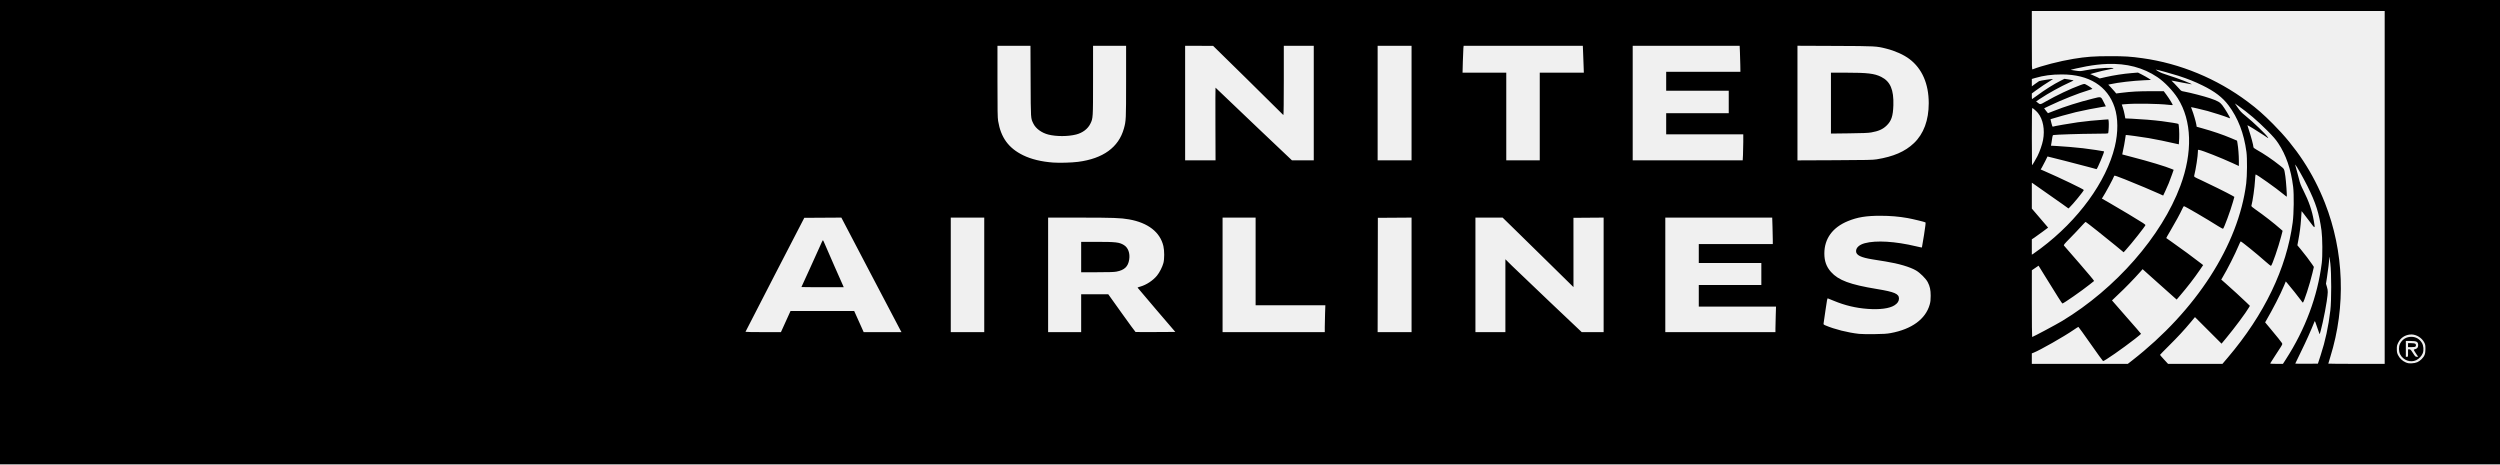
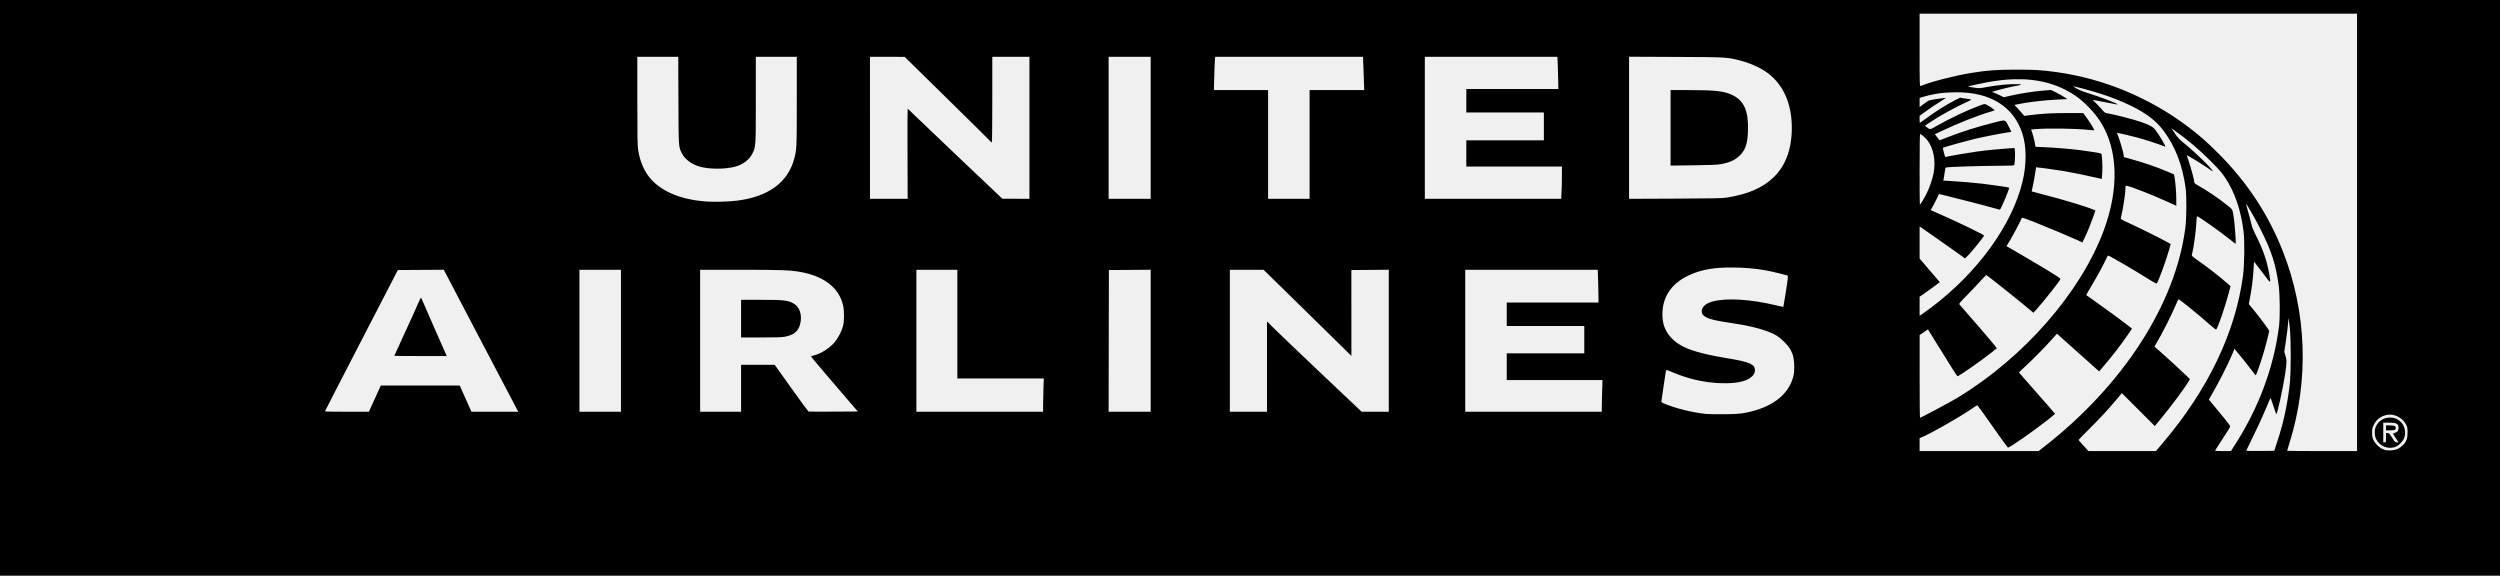
- <svg xmlns="http://www.w3.org/2000/svg" width="1501.511mm" height="278.895mm" viewBox="0 0 1501.511 278.895" version="1.1" id="svg5" xml:space="preserve">
-   <defs id="defs2" />
-   <g id="layer1" transform="translate(514.4278,-54.72686)">
-     <path id="path373" style="fill:#000000;stroke-width:0.265" d="M -514.428,54.727 V 333.622 H 987.083 V 54.727 Z M 705.893,61.334 H 811.859 917.824 V 167.3 273.265 h -16.933 c -9.313,0 -16.933,-0.063 -16.933,-0.14 v -5.2e-4 c 0,-0.077 0.545,-1.893 1.212,-4.035 9.444,-30.357 8.289,-63.183 -3.254,-92.53 -7.059,-17.947 -17.275,-33.483 -31.154,-47.376 -5.949,-5.955 -9.454,-9.035 -15.091,-13.262 -18.594,-13.942 -40.723,-23.108 -63.368,-26.248 -7.307,-1.013 -10.558,-1.214 -19.579,-1.209 -9.527,0.006 -14.108,0.342 -21.828,1.604 -8.155,1.332 -19.392,4.228 -24.54,6.323 -0.438,0.178 -0.463,-0.755 -0.463,-17.435 z m -140.758,20.873 22.688,0.098 c 24.625,0.106 24.595,0.105 30.814,1.67 5.162,1.299 10.355,3.641 13.747,6.2 7.597,5.732 11.593,14.867 11.596,26.509 0.003,10.258 -3.038,18.457 -8.914,24.038 -5.315,5.049 -12.282,8.07 -22.358,9.696 -2.347,0.379 -5.844,0.454 -25.15,0.538 l -22.423,0.098 V 116.631 Z m -480.483,0.029 h 9.911 9.91 l 0.091,21.233 c 0.1,23.195 0.034,22.182 1.669,25.525 1.451,2.966 4.968,5.534 8.979,6.556 4.756,1.212 11.831,1.198 16.669,-0.034 3.915,-0.997 7.034,-3.359 8.574,-6.493 1.599,-3.256 1.603,-3.324 1.608,-26.083 l 0.005,-20.704 h 9.922 9.922 l -10e-4,21.497 c -0.001,22.898 -0.033,23.58 -1.331,28.226 -3.141,11.251 -12.482,18.032 -27.508,19.969 -3.87,0.499 -11.175,0.708 -14.983,0.428 h -5.1e-4 c -7.029,-0.516 -13.134,-1.998 -17.992,-4.368 -8.778,-4.282 -13.412,-10.637 -15.052,-20.642 -0.321,-1.958 -0.39,-6.175 -0.391,-23.746 z m 112.712,0 8.401,0.016 8.401,0.017 19.871,19.496 c 10.929,10.723 20.38,20.063 21.002,20.754 0.622,0.691 1.235,1.257 1.362,1.257 0.129,0 0.231,-9.121 0.231,-20.77 V 82.236 h 8.996 8.996 v 34.396 34.396 l -6.548,-0.003 -6.548,-0.003 -19.844,-18.802 c -10.914,-10.341 -21.214,-20.163 -22.89,-21.826 -1.676,-1.663 -3.104,-3.023 -3.175,-3.023 -0.071,-2e-5 -0.097,9.823 -0.058,21.828 l 0.071,21.828 h -9.133 -9.133 v -34.395 z m 115.623,0 h 10.186 10.186 v 34.396 34.396 h -10.186 -10.186 v -34.396 z m 51.646,0 h 35.797 35.798 l 0.152,3.77 c 0.084,2.074 0.219,5.705 0.3,8.07 l 0.148,4.299 h -13.237 -13.237 v 26.326 26.326 H 400.299 390.245 V 124.702 98.376 h -13.129 -13.129 l 0.172,-6.548 c 0.094,-3.602 0.24,-7.233 0.323,-8.07 z m 101.548,0 H 498.3 530.419 l 0.164,3.77 c 0.09,2.074 0.192,5.586 0.226,7.806 l 0.061,4.035 H 508.58 l -22.291,-5.17e-4 v 5.689 5.689 h 18.785 18.785 v 6.747 6.747 h -18.785 -18.785 v 6.35 6.35 h 23.151 23.151 v 4.588 c 0,2.524 -0.077,6.036 -0.173,7.805 l -0.173,3.217 h -33.032 -33.033 v -34.396 z m 285.003,10.904 c 11.775,-0.426 21.527,2.165 30.107,7.904 4.23,2.83 9.372,8.171 12.268,12.744 8.48,13.39 9.041,32.441 1.547,52.586 -11.218,30.157 -38.769,61.649 -70.959,81.11 -3.484,2.106 -17.58,9.632 -18.054,9.639 -0.109,0.003 -0.194,-9.016 -0.188,-20.039 l -5.1e-4,-5.2e-4 0.01,-20.042 2.012,-1.371 2.012,-1.371 3.468,5.62 c 7.81,12.657 10.624,17.091 10.847,17.095 0.664,0.011 11.812,-7.756 16.29,-11.349 1.377,-1.105 2.614,-2.086 2.75,-2.18 0.136,-0.095 -3.777,-4.797 -8.696,-10.451 -4.919,-5.654 -9.124,-10.489 -9.344,-10.746 -0.369,-0.431 -0.073,-0.798 3.827,-4.763 2.324,-2.362 5.28,-5.486 6.568,-6.941 1.288,-1.455 2.459,-2.611 2.601,-2.568 0.409,0.123 12.858,9.986 18.066,14.313 l 4.72,3.922 1.335,-1.458 c 3.347,-3.657 11.786,-14.336 11.786,-14.916 0,-0.109 -0.685,-0.664 -1.521,-1.231 -1.893,-1.285 -14.604,-8.901 -20.377,-12.211 l -4.304,-2.467 0.459,-0.688 c 1.622,-2.432 6.504,-11.497 7.012,-13.02 0.076,-0.227 2.081,0.459 6.444,2.206 7.281,2.915 17.17,7.069 20.575,8.644 l 2.335,1.08 1.289,-2.732 c 1.542,-3.27 2.618,-5.917 3.991,-9.829 l 1.022,-2.91 -1.113,-0.477 c -3.481,-1.492 -14.008,-4.67 -23.882,-7.209 -3.201,-0.823 -5.852,-1.526 -5.891,-1.562 -0.038,-0.036 0.221,-1.304 0.578,-2.817 0.356,-1.514 0.837,-4.114 1.068,-5.778 0.231,-1.664 0.447,-3.052 0.48,-3.083 0.13,-0.121 9.808,1.196 13.687,1.863 4.584,0.788 11.472,2.198 15.477,3.167 1.455,0.352 2.67,0.615 2.7,0.586 0.03,-0.03 0.13,-1.598 0.222,-3.485 0.157,-3.223 -0.138,-8.408 -0.499,-8.769 -0.227,-0.227 -5.036,-1.026 -9.955,-1.655 -4.762,-0.609 -12.441,-1.242 -18.036,-1.487 l -3.874,-0.17 -0.419,-2.289 c -0.23,-1.259 -0.708,-3.14 -1.062,-4.179 l -0.643,-1.89 1.628,-0.155 c 6.046,-0.574 20.131,-0.379 26.689,0.369 1.187,0.135 2.207,0.199 2.265,0.141 0.189,-0.189 -2.083,-3.925 -3.746,-6.161 l -1.62,-2.177 -7.421,-0.005 c -7.625,-0.006 -12.074,0.233 -17.84,0.954 l -3.301,0.413 -1.055,-1.282 c -0.58,-0.705 -1.655,-1.895 -2.388,-2.644 l -1.332,-1.362 1.323,-0.292 c 4.728,-1.045 13.322,-2.047 20.241,-2.361 l 4.101,-0.186 -1.459,-0.957 c -0.802,-0.526 -2.561,-1.521 -3.908,-2.21 l -2.448,-1.254 -3.856,0.312 c -4.759,0.384 -10.843,1.323 -15.553,2.4 l -3.568,0.815 -1.405,-0.716 c -0.773,-0.394 -2.056,-0.982 -2.851,-1.307 l -1.446,-0.592 1.843,-0.547 c 2.911,-0.864 8.237,-2.121 10.483,-2.475 4.814,-0.757 -1.384,-1.016 -7.915,-0.33 -2.139,0.225 -5.361,0.696 -7.159,1.048 -3.171,0.62 -3.352,0.628 -5.959,0.245 -1.479,-0.217 -2.793,-0.426 -2.92,-0.464 -0.346,-0.103 5.291,-1.389 9.36,-2.135 4.407,-0.808 8.557,-1.286 12.482,-1.428 z m 29.19,3.387 c 0.699,7.9e-4 9.896,2.529 13.576,3.732 5.896,1.928 9.617,3.416 14.469,5.788 7.327,3.582 11.997,7.145 15.559,11.874 5.78,7.673 9.32,16.861 10.818,28.08 0.508,3.805 0.429,14.401 -0.142,18.918 -4.671,36.987 -30.047,76.365 -68.519,106.325 l -2.597,2.022 h -28.823 -28.823 v -3.147 -3.146 l 1.124,-0.441 c 3.806,-1.492 18.21,-9.685 23.801,-13.539 1.558,-1.074 2.927,-1.947 3.043,-1.941 0.116,0.006 3.425,4.603 7.354,10.214 3.929,5.612 7.283,10.259 7.453,10.328 0.567,0.228 11.937,-7.673 19.062,-13.246 2.068,-1.618 3.765,-3.023 3.77,-3.123 0.006,-0.1 -3.918,-4.624 -8.719,-10.054 -4.801,-5.43 -8.73,-9.935 -8.731,-10.011 0,-0.076 1.739,-1.743 3.867,-3.704 3.559,-3.279 9.519,-9.398 13.065,-13.413 l 1.453,-1.645 8.731,7.81 c 4.802,4.296 9.404,8.402 10.227,9.124 l 1.496,1.313 2.092,-2.451 c 4.45,-5.213 8.435,-10.376 11.684,-15.133 l 2.128,-3.116 -1.245,-0.979 c -3.938,-3.095 -12.276,-9.218 -18.046,-13.25 -1.528,-1.068 -2.818,-1.972 -2.867,-2.009 -0.049,-0.037 1.033,-1.953 2.404,-4.257 2.865,-4.814 6.147,-10.845 7.212,-13.25 0.402,-0.909 0.849,-1.654 0.993,-1.654 0.582,0 14.049,7.865 20.554,12.003 1.52,0.967 2.858,1.663 2.974,1.547 0.696,-0.696 4.428,-10.838 5.891,-16.008 l 0.883,-3.119 -1.361,-0.792 c -2.274,-1.323 -14.052,-7.178 -18.635,-9.264 -4.126,-1.878 -4.302,-1.989 -4.143,-2.623 1.025,-4.086 2.234,-11.942 2.234,-14.511 0,-1.147 0.012,-1.163 0.774,-1.01 2.275,0.455 13.087,4.724 19.93,7.869 l 3.903,1.794 v -3.09 c -2.4e-4,-3.253 -0.356,-7.815 -0.821,-10.523 l -0.277,-1.612 -3.486,-1.474 c -5.043,-2.133 -11.063,-4.186 -17.683,-6.03 l -3.085,-0.859 -0.182,-1.218 c -0.245,-1.641 -1.794,-6.928 -2.603,-8.89 -0.36,-0.873 -0.63,-1.613 -0.6,-1.644 0.099,-0.102 6.839,1.459 9.954,2.305 3.463,0.941 10.666,3.268 12.358,3.994 0.623,0.267 1.133,0.427 1.133,0.354 0,-0.622 -3.032,-5.707 -4.687,-7.86 -1.379,-1.794 -2.725,-2.554 -7.34,-4.145 -3.237,-1.116 -12.136,-3.423 -15.427,-3.998 -1.803,-0.315 -1.983,-0.411 -2.91,-1.545 -0.544,-0.665 -1.856,-2.076 -2.916,-3.136 l -1.927,-1.929 1.133,0.175 c 0.623,0.096 3.336,0.617 6.028,1.158 2.692,0.54 4.937,0.947 4.989,0.903 0.361,-0.3 -8.177,-3.591 -13.927,-5.368 -2.843,-0.878 -4.887,-1.685 -6.074,-2.397 -0.984,-0.59 -1.67,-1.073 -1.524,-1.073 z m -195.13,1.849 v 18.286 18.287 l 10.914,-0.132 c 8.29,-0.1 11.486,-0.232 13.295,-0.55 4.363,-0.767 6.869,-1.875 9.141,-4.042 2.951,-2.814 3.944,-5.756 4.144,-12.27 0.288,-9.366 -1.819,-14.29 -7.296,-17.048 -4.027,-2.028 -8.226,-2.531 -21.136,-2.531 z m 138.762,1.058 c 16.236,0 27.375,6.971 31.615,19.785 2.135,6.454 2.175,15.059 0.107,23.607 -5.098,21.081 -21.906,44.175 -44.453,61.078 -2.068,1.55 -4.124,3.034 -4.57,3.296 l -0.811,0.478 v -4.608 -4.607 l 1.521,-1.002 c 0.837,-0.551 3.037,-2.132 4.89,-3.513 l 3.368,-2.511 -1.03,-1.221 c -0.566,-0.672 -2.766,-3.245 -4.888,-5.719 l -3.859,-4.498 v -7.77 -7.77 l 0.728,0.473 c 1.394,0.906 13.982,9.741 17.611,12.359 l 3.654,2.637 0.677,-0.627 c 1.93,-1.786 8.552,-9.885 8.552,-10.459 0,-0.431 -14.249,-7.275 -23.615,-11.343 l -2.297,-0.997 0.674,-1.084 c 0.371,-0.596 1.296,-2.351 2.056,-3.899 l 1.382,-2.815 10.304,2.584 c 5.667,1.421 12.24,3.134 14.606,3.807 2.366,0.673 4.407,1.223 4.534,1.223 0.456,0 4.827,-10.393 4.496,-10.69 -0.153,-0.137 -8.857,-1.424 -12.671,-1.873 -4.111,-0.484 -11.501,-1.111 -15.883,-1.347 l -3.315,-0.178 0.332,-1.886 c 0.182,-1.037 0.401,-2.451 0.487,-3.141 0.125,-1.014 0.267,-1.279 0.734,-1.378 1.236,-0.26 16.594,-0.748 24.46,-0.776 7.109,-0.026 8.286,-0.086 8.38,-0.427 0.255,-0.925 0.45,-5.663 0.283,-6.88 l -0.182,-1.322 -2.29,0.148 c -5.165,0.335 -11.562,0.972 -16.049,1.599 -4.658,0.651 -14.196,2.314 -14.967,2.61 -0.301,0.115 -0.51,-0.365 -0.927,-2.131 l -0.538,-2.28 0.584,-0.222 c 1.335,-0.508 11.099,-3.215 14.657,-4.064 4.073,-0.972 12.176,-2.577 15.814,-3.133 l 2.188,-0.334 -1.209,-2.418 c -1.842,-3.686 -1.415,-3.542 -6.666,-2.234 -8.36,2.083 -16.69,4.716 -23.427,7.405 -1.858,0.741 -3.418,1.348 -3.467,1.348 -0.049,0 -0.586,-0.663 -1.191,-1.472 l -1.101,-1.472 3.512,-1.677 c 7.217,-3.446 17.241,-7.431 22.69,-9.021 1.382,-0.403 2.611,-0.817 2.73,-0.919 0.205,-0.176 -2.133,-1.781 -3.973,-2.73 -0.822,-0.424 -0.919,-0.41 -3.307,0.46 -5.728,2.087 -14.484,6.237 -20.676,9.798 -3.421,1.968 -3.314,1.955 -5.035,0.563 l -0.761,-0.615 2.349,-1.574 c 4.863,-3.258 12.492,-7.468 18.053,-9.963 1.215,-0.545 2.158,-1.044 2.094,-1.107 -0.064,-0.064 -1.324,-0.296 -2.801,-0.517 l -2.685,-0.402 -2.187,1.095 c -4.332,2.169 -9.589,5.488 -14.689,9.27 -1.346,0.999 -2.507,1.816 -2.58,1.816 -0.072,0 -0.132,-0.762 -0.132,-1.693 v -1.693 l 2.315,-1.709 c 2.58,-1.904 6.223,-4.348 8.731,-5.855 0.909,-0.547 1.654,-1.033 1.654,-1.082 0,-0.248 -7.651,0.894 -8.334,1.243 -0.291,0.149 -1.392,0.914 -2.447,1.7 l -1.918,1.429 v -2.216 -2.217 l 1.918,-0.563 c 5.185,-1.522 9.972,-2.16 16.191,-2.16 z m 103.844,17.403 1.795,1.268 c 6.113,4.318 11.784,9.155 17.717,15.111 3.555,3.569 4.979,5.215 6.539,7.557 4.702,7.061 7.642,15.65 8.944,26.129 0.576,4.637 0.429,16.163 -0.273,21.431 -3.671,27.546 -17.015,55.328 -38.983,81.161 l -3.206,3.77 h -16.337 -16.337 l -2.41,-2.614 c -1.326,-1.438 -2.411,-2.693 -2.411,-2.788 0,-0.096 2.366,-2.521 5.257,-5.389 5.53,-5.486 9.149,-9.395 13.257,-14.321 l 2.478,-2.972 7.98,7.977 7.981,7.977 2.814,-3.394 c 5.131,-6.188 11.685,-15.004 13.657,-18.373 l 0.56,-0.956 -2.188,-2.116 c -2.744,-2.654 -8.645,-8.064 -12.26,-11.239 l -2.756,-2.421 0.564,-0.946 c 3.188,-5.342 7.678,-14.192 9.911,-19.533 0.563,-1.346 1.103,-2.447 1.2,-2.447 0.485,0 9.874,7.614 14.7,11.921 1.798,1.605 3.377,2.852 3.508,2.771 0.697,-0.431 4.398,-11.16 6.094,-17.666 l 0.878,-3.37 -1.277,-1.128 c -3.974,-3.507 -10.143,-8.308 -15.019,-11.689 -1.879,-1.302 -2.554,-1.915 -2.46,-2.231 0.768,-2.604 1.983,-11.181 2.19,-15.452 0.09,-1.855 0.247,-3.373 0.349,-3.373 0.718,0 12.51,8.364 16.52,11.718 1.157,0.967 2.152,1.71 2.211,1.652 0.193,-0.193 -0.48,-9.742 -0.858,-12.179 -0.76,-4.894 -0.435,-4.262 -3.415,-6.646 -4.344,-3.473 -9.443,-6.922 -13.997,-9.468 -1.346,-0.752 -1.786,-1.139 -1.786,-1.57 0,-0.955 -1.537,-6.734 -2.644,-9.952 -0.573,-1.666 -1.008,-3.064 -0.965,-3.106 0.123,-0.123 6.68,3.877 9.423,5.748 3.408,2.326 3.28,2.254 2.967,1.67 -0.884,-1.649 -8.767,-9.241 -13.798,-13.289 -2.159,-1.736 -2.976,-2.61 -4.383,-4.685 z m -121.692,2.749 c 0.571,0.191 2.59,1.973 3.454,3.048 3.045,3.787 4.198,9.978 3.018,16.201 -0.517,2.727 -1.964,6.897 -3.346,9.645 -1.062,2.113 -3.073,5.458 -3.281,5.458 -0.06,0 -0.109,-7.749 -0.109,-17.22 0,-11.309 0.091,-17.19 0.264,-17.132 z m 157.953,33.982 c 0.761,0.779 4.953,8.18 7.253,12.805 5.16,10.378 7.118,16.549 8.521,26.855 0.587,4.317 0.674,15.308 0.153,19.447 -2.527,20.085 -9.891,39.812 -21.655,58.01 l -1.668,2.58 h -3.869 c -3.266,0 -3.846,-0.059 -3.722,-0.382 0.081,-0.21 1.321,-2.145 2.756,-4.299 1.435,-2.154 3.06,-4.665 3.61,-5.58 0.989,-1.644 0.995,-1.671 0.535,-2.381 -0.579,-0.895 -2.731,-3.568 -6.835,-8.491 l -3.171,-3.804 0.484,-0.826 c 4.122,-7.048 8.759,-16.098 10.904,-21.283 l 1.02,-2.464 0.874,1.009 c 1.864,2.151 7.133,8.756 8.131,10.193 0.577,0.831 1.129,1.516 1.228,1.521 0.582,0.033 4.238,-11.229 5.777,-17.792 l 0.855,-3.647 -1.001,-1.513 c -1.381,-2.086 -4.537,-6.237 -6.914,-9.093 l -1.986,-2.386 0.551,-2.954 c 0.934,-5.006 1.327,-8.06 1.662,-12.902 l 0.322,-4.656 1.094,1.348 c 0.602,0.742 2.363,3.051 3.916,5.133 3.215,4.312 3.185,4.322 2.304,-0.781 -1.046,-6.063 -2.981,-11.676 -6.253,-18.139 -1.516,-2.995 -2.045,-4.367 -2.598,-6.747 -0.382,-1.643 -1.103,-4.345 -1.602,-6.003 -0.499,-1.659 -0.803,-2.909 -0.675,-2.778 z m -249.233,30.756 c 5.978,0.003 11.178,0.438 16.429,1.377 2.981,0.533 10.155,2.272 10.716,2.598 0.201,0.117 -0.068,2.425 -0.881,7.575 -0.643,4.074 -1.213,7.45 -1.265,7.502 -0.052,0.052 -1.621,-0.269 -3.485,-0.714 -12.596,-3.008 -24.02,-3.696 -30.84,-1.858 -3.264,0.88 -5.222,2.663 -5.224,4.758 -0.003,2.422 2.818,3.818 10.053,4.975 1.965,0.314 5.417,0.869 7.673,1.233 7.869,1.269 14.737,3.3 18.331,5.421 2.451,1.446 5.894,4.891 6.991,6.993 1.321,2.534 1.767,4.596 1.772,8.202 0.004,2.511 -0.12,3.617 -0.595,5.292 -2.466,8.704 -10.779,14.775 -23.411,17.097 -2.369,0.435 -4.321,0.561 -9.835,0.633 -3.784,0.049 -7.891,-0.021 -9.128,-0.157 -6.774,-0.742 -14.717,-2.737 -20.199,-5.074 -1.14,-0.486 -1.267,-0.622 -1.152,-1.231 0.071,-0.376 0.586,-3.935 1.144,-7.909 0.851,-6.059 1.079,-7.204 1.416,-7.096 0.221,0.071 1.831,0.724 3.577,1.45 6.65,2.765 13.268,4.348 20.285,4.852 7.404,0.532 13.122,-0.224 16.127,-2.131 1.826,-1.159 2.705,-2.448 2.728,-4.005 0.043,-2.906 -2.564,-4.042 -13.343,-5.814 -16.045,-2.637 -23.03,-5.238 -27.479,-10.229 -2.764,-3.101 -3.999,-6.522 -3.999,-11.078 0,-8.927 4.931,-15.695 14.191,-19.478 5.721,-2.337 10.904,-3.188 19.403,-3.185 z m -166.159,1.093 v 34.399 34.399 h -6.571 -6.572 l -19.027,-18.015 c -10.465,-9.909 -20.783,-19.76 -22.93,-21.891 l -3.903,-3.875 v 21.891 21.891 h -8.996 -8.996 v -34.396 h 5.2e-4 v -34.396 h 8.162 8.161 l 8.044,7.857 c 4.424,4.322 14,13.713 21.28,20.869 l 13.236,13.011 -0.007,-20.802 -0.007,-20.803 9.062,-0.07 z m -115.358,5.1e-4 v 34.399 34.399 H 323.172 312.985 l 0.067,-34.33 0.067,-34.33 10.12,-0.069 z m -342.468,5.2e-4 17.422,33.274 c 9.582,18.301 17.712,33.78 18.066,34.399 l 0.643,1.124 H 15.664 4.305 l -1.393,-3.109 c -0.766,-1.71 -2.05,-4.567 -2.852,-6.35 L -1.399,241.515 H -20.517 -39.635 l -2.878,6.341 -2.878,6.341 -10.649,0.009 c -5.857,0.005 -10.648,-0.08 -10.646,-0.189 0.002,-0.109 7.949,-15.558 17.662,-34.33 l 17.659,-34.131 11.129,-0.069 z m 65.714,0.006 h 10.054 10.054 v 34.396 34.396 H 66.66 56.606 v -34.396 z m 58.473,0 19.116,0.003 c 19.83,0.003 24.497,0.169 29.469,1.054 11.454,2.038 18.687,7.666 20.647,16.065 0.641,2.748 0.649,7.748 0.015,10.13 -0.631,2.371 -2.29,5.645 -3.819,7.534 -2.402,2.969 -6.448,5.64 -10.07,6.647 -0.906,0.252 -1.647,0.528 -1.647,0.613 9e-5,0.085 5.103,6.108 11.339,13.384 l 11.34,13.229 -11.803,0.069 c -6.491,0.038 -11.932,0.019 -12.09,-0.041 -0.158,-0.061 -3.907,-5.181 -8.331,-11.38 l -8.044,-11.27 h -8.139 -8.14 v 11.377 11.377 h -9.922 -9.922 v -34.396 z m 104.775,0 h 9.922 9.922 v 26.326 26.326 h 20.944 20.944 l -0.173,4.961 c -0.095,2.728 -0.174,6.36 -0.174,8.07 v 3.109 h -30.692 -30.692 v -34.396 h -0.001 z m 265.906,0 h 32.105 32.105 l 0.175,5.599 c 0.096,3.079 0.174,6.651 0.174,7.938 v 2.339 h -22.225 -22.225 v 5.689 5.689 h 18.785 18.785 v 6.615 6.615 h -18.785 -18.785 v 6.482 6.482 h 23.193 23.193 l -0.174,5.599 c -0.096,3.079 -0.175,6.532 -0.175,7.673 v 2.074 H 518.833 485.76 v -34.396 z m -505.98,13.574 c -0.126,0.04 -0.855,1.556 -1.621,3.369 -0.766,1.813 -3.609,8.1 -6.32,13.971 -2.71,5.871 -4.927,10.723 -4.927,10.782 0,0.059 5.717,0.107 12.704,0.107 h 12.704 l -0.366,-0.86 c -0.201,-0.473 -2.508,-5.682 -5.126,-11.576 -2.618,-5.894 -5.223,-11.875 -5.789,-13.291 -0.566,-1.417 -1.132,-2.543 -1.258,-2.503 z m 155.142,0.978 v 9.128 9.128 h 9.634 c 7.289,0 10.119,-0.092 11.626,-0.381 v -5.1e-4 c 4.731,-0.905 6.932,-3 7.587,-7.223 0.595,-3.833 -0.633,-7.18 -3.207,-8.741 -2.744,-1.664 -4.761,-1.899 -16.314,-1.906 z m 749.659,9.071 c 0.106,0.14 0.304,1.459 0.612,4.032 0.68,5.69 0.68,22.336 0,28.04 -1.181,9.911 -3,18.329 -5.833,26.988 l -1.644,5.027 -6.801,0.071 c -3.74,0.039 -6.8,-0.008 -6.801,-0.105 0,-0.097 1.595,-3.403 3.545,-7.347 2.841,-5.747 5.815,-12.384 8.076,-18.019 0.161,-0.402 0.518,0.422 1.486,3.44 0.701,2.183 1.358,4.067 1.46,4.188 0.41,0.484 3.353,-12.875 4.333,-19.666 0.788,-5.46 0.803,-6.339 0.149,-8.544 l -0.598,-2.015 0.573,-3.65 c 0.714,-4.55 1.344,-9.893 1.347,-11.433 0.002,-0.749 0.032,-1.09 0.096,-1.006 z m 49.623,46.565 c 2.946,0.17 5.943,2.063 7.38,4.793 0.627,1.191 0.712,1.649 0.713,3.865 0,2.995 -0.509,4.361 -2.299,6.151 -1.706,1.706 -3.331,2.398 -5.891,2.508 -1.803,0.078 -2.366,-0.009 -3.693,-0.568 -1.93,-0.813 -3.657,-2.466 -4.583,-4.387 -0.574,-1.19 -0.705,-1.842 -0.716,-3.577 -0.012,-1.877 0.086,-2.325 0.852,-3.88 1.375,-2.795 3.817,-4.498 6.983,-4.87 0.414,-0.049 0.834,-0.059 1.255,-0.035 z m -0.372,1.413 c -3.016,-0.003 -5.393,1.448 -6.795,4.143 -0.889,1.709 -0.839,4.634 0.11,6.446 1.845,3.522 6.134,5.06 9.596,3.441 1.634,-0.764 3.335,-2.576 3.963,-4.219 0.673,-1.762 0.457,-4.487 -0.482,-6.089 -1.414,-2.413 -3.659,-3.719 -6.392,-3.721 z m -3.307,2.483 h 2.607 c 3.975,0 4.802,0.453 4.802,2.628 0,1.252 -0.657,2.067 -1.86,2.308 -0.432,0.086 -0.785,0.267 -0.785,0.4 0,0.134 0.599,1.131 1.331,2.216 l 1.331,1.972 -0.868,-0.013 c -0.796,-0.012 -0.985,-0.197 -2.283,-2.249 -1.244,-1.967 -1.507,-2.236 -2.183,-2.236 h -0.768 v 2.249 c 0,2.223 -0.008,2.249 -0.661,2.249 h -0.661 v -4.763 z m 1.323,1.323 v 1.191 1.191 h 2.064 c 1.252,0 2.189,-0.125 2.381,-0.318 0.486,-0.486 0.378,-1.483 -0.194,-1.79 -0.281,-0.151 -1.353,-0.274 -2.381,-0.274 z" />
+ <svg xmlns="http://www.w3.org/2000/svg" width="1211.201mm" height="278.895mm" viewBox="0 0 1211.201 278.895" version="1.1" id="svg5" xml:space="preserve">
+   <defs id="defs2">
+     <clipPath clipPathUnits="userSpaceOnUse" id="clipPath355">
+       <rect style="fill:#ffffff;stroke:#ffffff;stroke-width:1;stroke-linejoin:bevel;paint-order:stroke markers fill" id="rect357" width="1272.241" height="379.965" x="-224.118" y="6.342" />
+     </clipPath>
+   </defs>
+   <g id="layer1" transform="translate(224.1178,-54.72686)">
+     <path id="path373" style="fill:#000000;stroke-width:0.265" d="M -514.428,54.727 V 333.622 H 987.083 V 54.727 Z M 705.893,61.334 H 811.859 917.824 V 167.3 273.265 h -16.933 c -9.313,0 -16.933,-0.063 -16.933,-0.14 v -5.2e-4 c 0,-0.077 0.545,-1.893 1.212,-4.035 9.444,-30.357 8.289,-63.183 -3.254,-92.53 -7.059,-17.947 -17.275,-33.483 -31.154,-47.376 -5.949,-5.955 -9.454,-9.035 -15.091,-13.262 -18.594,-13.942 -40.723,-23.108 -63.368,-26.248 -7.307,-1.013 -10.558,-1.214 -19.579,-1.209 -9.527,0.006 -14.108,0.342 -21.828,1.604 -8.155,1.332 -19.392,4.228 -24.54,6.323 -0.438,0.178 -0.463,-0.755 -0.463,-17.435 z m -140.758,20.873 22.688,0.098 c 24.625,0.106 24.595,0.105 30.814,1.67 5.162,1.299 10.355,3.641 13.747,6.2 7.597,5.732 11.593,14.867 11.596,26.509 0.003,10.258 -3.038,18.457 -8.914,24.038 -5.315,5.049 -12.282,8.07 -22.358,9.696 -2.347,0.379 -5.844,0.454 -25.15,0.538 l -22.423,0.098 V 116.631 Z m -480.483,0.029 h 9.911 9.91 l 0.091,21.233 c 0.1,23.195 0.034,22.182 1.669,25.525 1.451,2.966 4.968,5.534 8.979,6.556 4.756,1.212 11.831,1.198 16.669,-0.034 3.915,-0.997 7.034,-3.359 8.574,-6.493 1.599,-3.256 1.603,-3.324 1.608,-26.083 l 0.005,-20.704 h 9.922 9.922 l -10e-4,21.497 c -0.001,22.898 -0.033,23.58 -1.331,28.226 -3.141,11.251 -12.482,18.032 -27.508,19.969 -3.87,0.499 -11.175,0.708 -14.983,0.428 h -5.1e-4 c -7.029,-0.516 -13.134,-1.998 -17.992,-4.368 -8.778,-4.282 -13.412,-10.637 -15.052,-20.642 -0.321,-1.958 -0.39,-6.175 -0.391,-23.746 z m 112.712,0 8.401,0.016 8.401,0.017 19.871,19.496 c 10.929,10.723 20.38,20.063 21.002,20.754 0.622,0.691 1.235,1.257 1.362,1.257 0.129,0 0.231,-9.121 0.231,-20.77 V 82.236 h 8.996 8.996 v 34.396 34.396 l -6.548,-0.003 -6.548,-0.003 -19.844,-18.802 c -10.914,-10.341 -21.214,-20.163 -22.89,-21.826 -1.676,-1.663 -3.104,-3.023 -3.175,-3.023 -0.071,-2e-5 -0.097,9.823 -0.058,21.828 l 0.071,21.828 h -9.133 -9.133 v -34.395 z m 115.623,0 h 10.186 10.186 v 34.396 34.396 h -10.186 -10.186 v -34.396 z m 51.646,0 h 35.797 35.798 l 0.152,3.77 c 0.084,2.074 0.219,5.705 0.3,8.07 l 0.148,4.299 h -13.237 -13.237 v 26.326 26.326 H 400.299 390.245 V 124.702 98.376 h -13.129 -13.129 l 0.172,-6.548 c 0.094,-3.602 0.24,-7.233 0.323,-8.07 z m 101.548,0 H 498.3 530.419 l 0.164,3.77 c 0.09,2.074 0.192,5.586 0.226,7.806 l 0.061,4.035 H 508.58 l -22.291,-5.17e-4 v 5.689 5.689 h 18.785 18.785 v 6.747 6.747 h -18.785 -18.785 v 6.35 6.35 h 23.151 23.151 v 4.588 c 0,2.524 -0.077,6.036 -0.173,7.805 l -0.173,3.217 h -33.032 -33.033 v -34.396 z m 285.003,10.904 c 11.775,-0.426 21.527,2.165 30.107,7.904 4.23,2.83 9.372,8.171 12.268,12.744 8.48,13.39 9.041,32.441 1.547,52.586 -11.218,30.157 -38.769,61.649 -70.959,81.11 -3.484,2.106 -17.58,9.632 -18.054,9.639 -0.109,0.003 -0.194,-9.016 -0.188,-20.039 l -5.1e-4,-5.2e-4 0.01,-20.042 2.012,-1.371 2.012,-1.371 3.468,5.62 c 7.81,12.657 10.624,17.091 10.847,17.095 0.664,0.011 11.812,-7.756 16.29,-11.349 1.377,-1.105 2.614,-2.086 2.75,-2.18 0.136,-0.095 -3.777,-4.797 -8.696,-10.451 -4.919,-5.654 -9.124,-10.489 -9.344,-10.746 -0.369,-0.431 -0.073,-0.798 3.827,-4.763 2.324,-2.362 5.28,-5.486 6.568,-6.941 1.288,-1.455 2.459,-2.611 2.601,-2.568 0.409,0.123 12.858,9.986 18.066,14.313 l 4.72,3.922 1.335,-1.458 c 3.347,-3.657 11.786,-14.336 11.786,-14.916 0,-0.109 -0.685,-0.664 -1.521,-1.231 -1.893,-1.285 -14.604,-8.901 -20.377,-12.211 l -4.304,-2.467 0.459,-0.688 c 1.622,-2.432 6.504,-11.497 7.012,-13.02 0.076,-0.227 2.081,0.459 6.444,2.206 7.281,2.915 17.17,7.069 20.575,8.644 l 2.335,1.08 1.289,-2.732 c 1.542,-3.27 2.618,-5.917 3.991,-9.829 l 1.022,-2.91 -1.113,-0.477 c -3.481,-1.492 -14.008,-4.67 -23.882,-7.209 -3.201,-0.823 -5.852,-1.526 -5.891,-1.562 -0.038,-0.036 0.221,-1.304 0.578,-2.817 0.356,-1.514 0.837,-4.114 1.068,-5.778 0.231,-1.664 0.447,-3.052 0.48,-3.083 0.13,-0.121 9.808,1.196 13.687,1.863 4.584,0.788 11.472,2.198 15.477,3.167 1.455,0.352 2.67,0.615 2.7,0.586 0.03,-0.03 0.13,-1.598 0.222,-3.485 0.157,-3.223 -0.138,-8.408 -0.499,-8.769 -0.227,-0.227 -5.036,-1.026 -9.955,-1.655 -4.762,-0.609 -12.441,-1.242 -18.036,-1.487 l -3.874,-0.17 -0.419,-2.289 c -0.23,-1.259 -0.708,-3.14 -1.062,-4.179 l -0.643,-1.89 1.628,-0.155 c 6.046,-0.574 20.131,-0.379 26.689,0.369 1.187,0.135 2.207,0.199 2.265,0.141 0.189,-0.189 -2.083,-3.925 -3.746,-6.161 l -1.62,-2.177 -7.421,-0.005 c -7.625,-0.006 -12.074,0.233 -17.84,0.954 l -3.301,0.413 -1.055,-1.282 c -0.58,-0.705 -1.655,-1.895 -2.388,-2.644 l -1.332,-1.362 1.323,-0.292 c 4.728,-1.045 13.322,-2.047 20.241,-2.361 l 4.101,-0.186 -1.459,-0.957 c -0.802,-0.526 -2.561,-1.521 -3.908,-2.21 l -2.448,-1.254 -3.856,0.312 c -4.759,0.384 -10.843,1.323 -15.553,2.4 l -3.568,0.815 -1.405,-0.716 c -0.773,-0.394 -2.056,-0.982 -2.851,-1.307 l -1.446,-0.592 1.843,-0.547 c 2.911,-0.864 8.237,-2.121 10.483,-2.475 4.814,-0.757 -1.384,-1.016 -7.915,-0.33 -2.139,0.225 -5.361,0.696 -7.159,1.048 -3.171,0.62 -3.352,0.628 -5.959,0.245 -1.479,-0.217 -2.793,-0.426 -2.92,-0.464 -0.346,-0.103 5.291,-1.389 9.36,-2.135 4.407,-0.808 8.557,-1.286 12.482,-1.428 z m 29.19,3.387 c 0.699,7.9e-4 9.896,2.529 13.576,3.732 5.896,1.928 9.617,3.416 14.469,5.788 7.327,3.582 11.997,7.145 15.559,11.874 5.78,7.673 9.32,16.861 10.818,28.08 0.508,3.805 0.429,14.401 -0.142,18.918 -4.671,36.987 -30.047,76.365 -68.519,106.325 l -2.597,2.022 h -28.823 -28.823 v -3.147 -3.146 l 1.124,-0.441 c 3.806,-1.492 18.21,-9.685 23.801,-13.539 1.558,-1.074 2.927,-1.947 3.043,-1.941 0.116,0.006 3.425,4.603 7.354,10.214 3.929,5.612 7.283,10.259 7.453,10.328 0.567,0.228 11.937,-7.673 19.062,-13.246 2.068,-1.618 3.765,-3.023 3.77,-3.123 0.006,-0.1 -3.918,-4.624 -8.719,-10.054 -4.801,-5.43 -8.73,-9.935 -8.731,-10.011 0,-0.076 1.739,-1.743 3.867,-3.704 3.559,-3.279 9.519,-9.398 13.065,-13.413 l 1.453,-1.645 8.731,7.81 c 4.802,4.296 9.404,8.402 10.227,9.124 l 1.496,1.313 2.092,-2.451 c 4.45,-5.213 8.435,-10.376 11.684,-15.133 l 2.128,-3.116 -1.245,-0.979 c -3.938,-3.095 -12.276,-9.218 -18.046,-13.25 -1.528,-1.068 -2.818,-1.972 -2.867,-2.009 -0.049,-0.037 1.033,-1.953 2.404,-4.257 2.865,-4.814 6.147,-10.845 7.212,-13.25 0.402,-0.909 0.849,-1.654 0.993,-1.654 0.582,0 14.049,7.865 20.554,12.003 1.52,0.967 2.858,1.663 2.974,1.547 0.696,-0.696 4.428,-10.838 5.891,-16.008 l 0.883,-3.119 -1.361,-0.792 c -2.274,-1.323 -14.052,-7.178 -18.635,-9.264 -4.126,-1.878 -4.302,-1.989 -4.143,-2.623 1.025,-4.086 2.234,-11.942 2.234,-14.511 0,-1.147 0.012,-1.163 0.774,-1.01 2.275,0.455 13.087,4.724 19.93,7.869 l 3.903,1.794 v -3.09 c -2.4e-4,-3.253 -0.356,-7.815 -0.821,-10.523 l -0.277,-1.612 -3.486,-1.474 c -5.043,-2.133 -11.063,-4.186 -17.683,-6.03 l -3.085,-0.859 -0.182,-1.218 c -0.245,-1.641 -1.794,-6.928 -2.603,-8.89 -0.36,-0.873 -0.63,-1.613 -0.6,-1.644 0.099,-0.102 6.839,1.459 9.954,2.305 3.463,0.941 10.666,3.268 12.358,3.994 0.623,0.267 1.133,0.427 1.133,0.354 0,-0.622 -3.032,-5.707 -4.687,-7.86 -1.379,-1.794 -2.725,-2.554 -7.34,-4.145 -3.237,-1.116 -12.136,-3.423 -15.427,-3.998 -1.803,-0.315 -1.983,-0.411 -2.91,-1.545 -0.544,-0.665 -1.856,-2.076 -2.916,-3.136 l -1.927,-1.929 1.133,0.175 c 0.623,0.096 3.336,0.617 6.028,1.158 2.692,0.54 4.937,0.947 4.989,0.903 0.361,-0.3 -8.177,-3.591 -13.927,-5.368 -2.843,-0.878 -4.887,-1.685 -6.074,-2.397 -0.984,-0.59 -1.67,-1.073 -1.524,-1.073 z m -195.13,1.849 v 18.286 18.287 l 10.914,-0.132 c 8.29,-0.1 11.486,-0.232 13.295,-0.55 4.363,-0.767 6.869,-1.875 9.141,-4.042 2.951,-2.814 3.944,-5.756 4.144,-12.27 0.288,-9.366 -1.819,-14.29 -7.296,-17.048 -4.027,-2.028 -8.226,-2.531 -21.136,-2.531 z m 138.762,1.058 c 16.236,0 27.375,6.971 31.615,19.785 2.135,6.454 2.175,15.059 0.107,23.607 -5.098,21.081 -21.906,44.175 -44.453,61.078 -2.068,1.55 -4.124,3.034 -4.57,3.296 l -0.811,0.478 v -4.608 -4.607 l 1.521,-1.002 c 0.837,-0.551 3.037,-2.132 4.89,-3.513 l 3.368,-2.511 -1.03,-1.221 c -0.566,-0.672 -2.766,-3.245 -4.888,-5.719 l -3.859,-4.498 v -7.77 -7.77 l 0.728,0.473 c 1.394,0.906 13.982,9.741 17.611,12.359 l 3.654,2.637 0.677,-0.627 c 1.93,-1.786 8.552,-9.885 8.552,-10.459 0,-0.431 -14.249,-7.275 -23.615,-11.343 l -2.297,-0.997 0.674,-1.084 c 0.371,-0.596 1.296,-2.351 2.056,-3.899 l 1.382,-2.815 10.304,2.584 c 5.667,1.421 12.24,3.134 14.606,3.807 2.366,0.673 4.407,1.223 4.534,1.223 0.456,0 4.827,-10.393 4.496,-10.69 -0.153,-0.137 -8.857,-1.424 -12.671,-1.873 -4.111,-0.484 -11.501,-1.111 -15.883,-1.347 l -3.315,-0.178 0.332,-1.886 c 0.182,-1.037 0.401,-2.451 0.487,-3.141 0.125,-1.014 0.267,-1.279 0.734,-1.378 1.236,-0.26 16.594,-0.748 24.46,-0.776 7.109,-0.026 8.286,-0.086 8.38,-0.427 0.255,-0.925 0.45,-5.663 0.283,-6.88 l -0.182,-1.322 -2.29,0.148 c -5.165,0.335 -11.562,0.972 -16.049,1.599 -4.658,0.651 -14.196,2.314 -14.967,2.61 -0.301,0.115 -0.51,-0.365 -0.927,-2.131 l -0.538,-2.28 0.584,-0.222 c 1.335,-0.508 11.099,-3.215 14.657,-4.064 4.073,-0.972 12.176,-2.577 15.814,-3.133 l 2.188,-0.334 -1.209,-2.418 c -1.842,-3.686 -1.415,-3.542 -6.666,-2.234 -8.36,2.083 -16.69,4.716 -23.427,7.405 -1.858,0.741 -3.418,1.348 -3.467,1.348 -0.049,0 -0.586,-0.663 -1.191,-1.472 l -1.101,-1.472 3.512,-1.677 c 7.217,-3.446 17.241,-7.431 22.69,-9.021 1.382,-0.403 2.611,-0.817 2.73,-0.919 0.205,-0.176 -2.133,-1.781 -3.973,-2.73 -0.822,-0.424 -0.919,-0.41 -3.307,0.46 -5.728,2.087 -14.484,6.237 -20.676,9.798 -3.421,1.968 -3.314,1.955 -5.035,0.563 l -0.761,-0.615 2.349,-1.574 c 4.863,-3.258 12.492,-7.468 18.053,-9.963 1.215,-0.545 2.158,-1.044 2.094,-1.107 -0.064,-0.064 -1.324,-0.296 -2.801,-0.517 l -2.685,-0.402 -2.187,1.095 c -4.332,2.169 -9.589,5.488 -14.689,9.27 -1.346,0.999 -2.507,1.816 -2.58,1.816 -0.072,0 -0.132,-0.762 -0.132,-1.693 v -1.693 l 2.315,-1.709 c 2.58,-1.904 6.223,-4.348 8.731,-5.855 0.909,-0.547 1.654,-1.033 1.654,-1.082 0,-0.248 -7.651,0.894 -8.334,1.243 -0.291,0.149 -1.392,0.914 -2.447,1.7 l -1.918,1.429 v -2.216 -2.217 l 1.918,-0.563 c 5.185,-1.522 9.972,-2.16 16.191,-2.16 z m 103.844,17.403 1.795,1.268 c 6.113,4.318 11.784,9.155 17.717,15.111 3.555,3.569 4.979,5.215 6.539,7.557 4.702,7.061 7.642,15.65 8.944,26.129 0.576,4.637 0.429,16.163 -0.273,21.431 -3.671,27.546 -17.015,55.328 -38.983,81.161 l -3.206,3.77 h -16.337 -16.337 l -2.41,-2.614 c -1.326,-1.438 -2.411,-2.693 -2.411,-2.788 0,-0.096 2.366,-2.521 5.257,-5.389 5.53,-5.486 9.149,-9.395 13.257,-14.321 l 2.478,-2.972 7.98,7.977 7.981,7.977 2.814,-3.394 c 5.131,-6.188 11.685,-15.004 13.657,-18.373 l 0.56,-0.956 -2.188,-2.116 c -2.744,-2.654 -8.645,-8.064 -12.26,-11.239 l -2.756,-2.421 0.564,-0.946 c 3.188,-5.342 7.678,-14.192 9.911,-19.533 0.563,-1.346 1.103,-2.447 1.2,-2.447 0.485,0 9.874,7.614 14.7,11.921 1.798,1.605 3.377,2.852 3.508,2.771 0.697,-0.431 4.398,-11.16 6.094,-17.666 l 0.878,-3.37 -1.277,-1.128 c -3.974,-3.507 -10.143,-8.308 -15.019,-11.689 -1.879,-1.302 -2.554,-1.915 -2.46,-2.231 0.768,-2.604 1.983,-11.181 2.19,-15.452 0.09,-1.855 0.247,-3.373 0.349,-3.373 0.718,0 12.51,8.364 16.52,11.718 1.157,0.967 2.152,1.71 2.211,1.652 0.193,-0.193 -0.48,-9.742 -0.858,-12.179 -0.76,-4.894 -0.435,-4.262 -3.415,-6.646 -4.344,-3.473 -9.443,-6.922 -13.997,-9.468 -1.346,-0.752 -1.786,-1.139 -1.786,-1.57 0,-0.955 -1.537,-6.734 -2.644,-9.952 -0.573,-1.666 -1.008,-3.064 -0.965,-3.106 0.123,-0.123 6.68,3.877 9.423,5.748 3.408,2.326 3.28,2.254 2.967,1.67 -0.884,-1.649 -8.767,-9.241 -13.798,-13.289 -2.159,-1.736 -2.976,-2.61 -4.383,-4.685 z m -121.692,2.749 c 0.571,0.191 2.59,1.973 3.454,3.048 3.045,3.787 4.198,9.978 3.018,16.201 -0.517,2.727 -1.964,6.897 -3.346,9.645 -1.062,2.113 -3.073,5.458 -3.281,5.458 -0.06,0 -0.109,-7.749 -0.109,-17.22 0,-11.309 0.091,-17.19 0.264,-17.132 z m 157.953,33.982 c 0.761,0.779 4.953,8.18 7.253,12.805 5.16,10.378 7.118,16.549 8.521,26.855 0.587,4.317 0.674,15.308 0.153,19.447 -2.527,20.085 -9.891,39.812 -21.655,58.01 l -1.668,2.58 h -3.869 c -3.266,0 -3.846,-0.059 -3.722,-0.382 0.081,-0.21 1.321,-2.145 2.756,-4.299 1.435,-2.154 3.06,-4.665 3.61,-5.58 0.989,-1.644 0.995,-1.671 0.535,-2.381 -0.579,-0.895 -2.731,-3.568 -6.835,-8.491 l -3.171,-3.804 0.484,-0.826 c 4.122,-7.048 8.759,-16.098 10.904,-21.283 l 1.02,-2.464 0.874,1.009 c 1.864,2.151 7.133,8.756 8.131,10.193 0.577,0.831 1.129,1.516 1.228,1.521 0.582,0.033 4.238,-11.229 5.777,-17.792 l 0.855,-3.647 -1.001,-1.513 c -1.381,-2.086 -4.537,-6.237 -6.914,-9.093 l -1.986,-2.386 0.551,-2.954 c 0.934,-5.006 1.327,-8.06 1.662,-12.902 l 0.322,-4.656 1.094,1.348 c 0.602,0.742 2.363,3.051 3.916,5.133 3.215,4.312 3.185,4.322 2.304,-0.781 -1.046,-6.063 -2.981,-11.676 -6.253,-18.139 -1.516,-2.995 -2.045,-4.367 -2.598,-6.747 -0.382,-1.643 -1.103,-4.345 -1.602,-6.003 -0.499,-1.659 -0.803,-2.909 -0.675,-2.778 z m -249.233,30.756 c 5.978,0.003 11.178,0.438 16.429,1.377 2.981,0.533 10.155,2.272 10.716,2.598 0.201,0.117 -0.068,2.425 -0.881,7.575 -0.643,4.074 -1.213,7.45 -1.265,7.502 -0.052,0.052 -1.621,-0.269 -3.485,-0.714 -12.596,-3.008 -24.02,-3.696 -30.84,-1.858 -3.264,0.88 -5.222,2.663 -5.224,4.758 -0.003,2.422 2.818,3.818 10.053,4.975 1.965,0.314 5.417,0.869 7.673,1.233 7.869,1.269 14.737,3.3 18.331,5.421 2.451,1.446 5.894,4.891 6.991,6.993 1.321,2.534 1.767,4.596 1.772,8.202 0.004,2.511 -0.12,3.617 -0.595,5.292 -2.466,8.704 -10.779,14.775 -23.411,17.097 -2.369,0.435 -4.321,0.561 -9.835,0.633 -3.784,0.049 -7.891,-0.021 -9.128,-0.157 -6.774,-0.742 -14.717,-2.737 -20.199,-5.074 -1.14,-0.486 -1.267,-0.622 -1.152,-1.231 0.071,-0.376 0.586,-3.935 1.144,-7.909 0.851,-6.059 1.079,-7.204 1.416,-7.096 0.221,0.071 1.831,0.724 3.577,1.45 6.65,2.765 13.268,4.348 20.285,4.852 7.404,0.532 13.122,-0.224 16.127,-2.131 1.826,-1.159 2.705,-2.448 2.728,-4.005 0.043,-2.906 -2.564,-4.042 -13.343,-5.814 -16.045,-2.637 -23.03,-5.238 -27.479,-10.229 -2.764,-3.101 -3.999,-6.522 -3.999,-11.078 0,-8.927 4.931,-15.695 14.191,-19.478 5.721,-2.337 10.904,-3.188 19.403,-3.185 z m -166.159,1.093 v 34.399 34.399 h -6.571 -6.572 l -19.027,-18.015 c -10.465,-9.909 -20.783,-19.76 -22.93,-21.891 l -3.903,-3.875 v 21.891 21.891 h -8.996 -8.996 v -34.396 h 5.2e-4 v -34.396 h 8.162 8.161 l 8.044,7.857 c 4.424,4.322 14,13.713 21.28,20.869 l 13.236,13.011 -0.007,-20.802 -0.007,-20.803 9.062,-0.07 z m -115.358,5.1e-4 v 34.399 34.399 H 323.172 312.985 l 0.067,-34.33 0.067,-34.33 10.12,-0.069 z m -342.468,5.2e-4 17.422,33.274 c 9.582,18.301 17.712,33.78 18.066,34.399 l 0.643,1.124 H 15.664 4.305 l -1.393,-3.109 c -0.766,-1.71 -2.05,-4.567 -2.852,-6.35 L -1.399,241.515 H -20.517 -39.635 l -2.878,6.341 -2.878,6.341 -10.649,0.009 c -5.857,0.005 -10.648,-0.08 -10.646,-0.189 0.002,-0.109 7.949,-15.558 17.662,-34.33 l 17.659,-34.131 11.129,-0.069 z m 65.714,0.006 h 10.054 10.054 v 34.396 34.396 H 66.66 56.606 v -34.396 z m 58.473,0 19.116,0.003 c 19.83,0.003 24.497,0.169 29.469,1.054 11.454,2.038 18.687,7.666 20.647,16.065 0.641,2.748 0.649,7.748 0.015,10.13 -0.631,2.371 -2.29,5.645 -3.819,7.534 -2.402,2.969 -6.448,5.64 -10.07,6.647 -0.906,0.252 -1.647,0.528 -1.647,0.613 9e-5,0.085 5.103,6.108 11.339,13.384 l 11.34,13.229 -11.803,0.069 c -6.491,0.038 -11.932,0.019 -12.09,-0.041 -0.158,-0.061 -3.907,-5.181 -8.331,-11.38 l -8.044,-11.27 h -8.139 -8.14 v 11.377 11.377 h -9.922 -9.922 v -34.396 z m 104.775,0 h 9.922 9.922 v 26.326 26.326 h 20.944 20.944 l -0.173,4.961 c -0.095,2.728 -0.174,6.36 -0.174,8.07 v 3.109 h -30.692 -30.692 v -34.396 h -0.001 z m 265.906,0 h 32.105 32.105 l 0.175,5.599 c 0.096,3.079 0.174,6.651 0.174,7.938 v 2.339 h -22.225 -22.225 v 5.689 5.689 h 18.785 18.785 v 6.615 6.615 h -18.785 -18.785 v 6.482 6.482 h 23.193 23.193 l -0.174,5.599 c -0.096,3.079 -0.175,6.532 -0.175,7.673 v 2.074 H 518.833 485.76 v -34.396 z m -505.98,13.574 c -0.126,0.04 -0.855,1.556 -1.621,3.369 -0.766,1.813 -3.609,8.1 -6.32,13.971 -2.71,5.871 -4.927,10.723 -4.927,10.782 0,0.059 5.717,0.107 12.704,0.107 h 12.704 l -0.366,-0.86 c -0.201,-0.473 -2.508,-5.682 -5.126,-11.576 -2.618,-5.894 -5.223,-11.875 -5.789,-13.291 -0.566,-1.417 -1.132,-2.543 -1.258,-2.503 z m 155.142,0.978 v 9.128 9.128 h 9.634 c 7.289,0 10.119,-0.092 11.626,-0.381 v -5.1e-4 c 4.731,-0.905 6.932,-3 7.587,-7.223 0.595,-3.833 -0.633,-7.18 -3.207,-8.741 -2.744,-1.664 -4.761,-1.899 -16.314,-1.906 z m 749.659,9.071 c 0.106,0.14 0.304,1.459 0.612,4.032 0.68,5.69 0.68,22.336 0,28.04 -1.181,9.911 -3,18.329 -5.833,26.988 l -1.644,5.027 -6.801,0.071 c -3.74,0.039 -6.8,-0.008 -6.801,-0.105 0,-0.097 1.595,-3.403 3.545,-7.347 2.841,-5.747 5.815,-12.384 8.076,-18.019 0.161,-0.402 0.518,0.422 1.486,3.44 0.701,2.183 1.358,4.067 1.46,4.188 0.41,0.484 3.353,-12.875 4.333,-19.666 0.788,-5.46 0.803,-6.339 0.149,-8.544 l -0.598,-2.015 0.573,-3.65 c 0.714,-4.55 1.344,-9.893 1.347,-11.433 0.002,-0.749 0.032,-1.09 0.096,-1.006 z m 49.623,46.565 c 2.946,0.17 5.943,2.063 7.38,4.793 0.627,1.191 0.712,1.649 0.713,3.865 0,2.995 -0.509,4.361 -2.299,6.151 -1.706,1.706 -3.331,2.398 -5.891,2.508 -1.803,0.078 -2.366,-0.009 -3.693,-0.568 -1.93,-0.813 -3.657,-2.466 -4.583,-4.387 -0.574,-1.19 -0.705,-1.842 -0.716,-3.577 -0.012,-1.877 0.086,-2.325 0.852,-3.88 1.375,-2.795 3.817,-4.498 6.983,-4.87 0.414,-0.049 0.834,-0.059 1.255,-0.035 z m -0.372,1.413 c -3.016,-0.003 -5.393,1.448 -6.795,4.143 -0.889,1.709 -0.839,4.634 0.11,6.446 1.845,3.522 6.134,5.06 9.596,3.441 1.634,-0.764 3.335,-2.576 3.963,-4.219 0.673,-1.762 0.457,-4.487 -0.482,-6.089 -1.414,-2.413 -3.659,-3.719 -6.392,-3.721 z m -3.307,2.483 h 2.607 c 3.975,0 4.802,0.453 4.802,2.628 0,1.252 -0.657,2.067 -1.86,2.308 -0.432,0.086 -0.785,0.267 -0.785,0.4 0,0.134 0.599,1.131 1.331,2.216 l 1.331,1.972 -0.868,-0.013 c -0.796,-0.012 -0.985,-0.197 -2.283,-2.249 -1.244,-1.967 -1.507,-2.236 -2.183,-2.236 h -0.768 v 2.249 c 0,2.223 -0.008,2.249 -0.661,2.249 h -0.661 v -4.763 z m 1.323,1.323 v 1.191 1.191 h 2.064 c 1.252,0 2.189,-0.125 2.381,-0.318 0.486,-0.486 0.378,-1.483 -0.194,-1.79 -0.281,-0.151 -1.353,-0.274 -2.381,-0.274 z" clip-path="url(#clipPath355)" />
  </g>
</svg>
